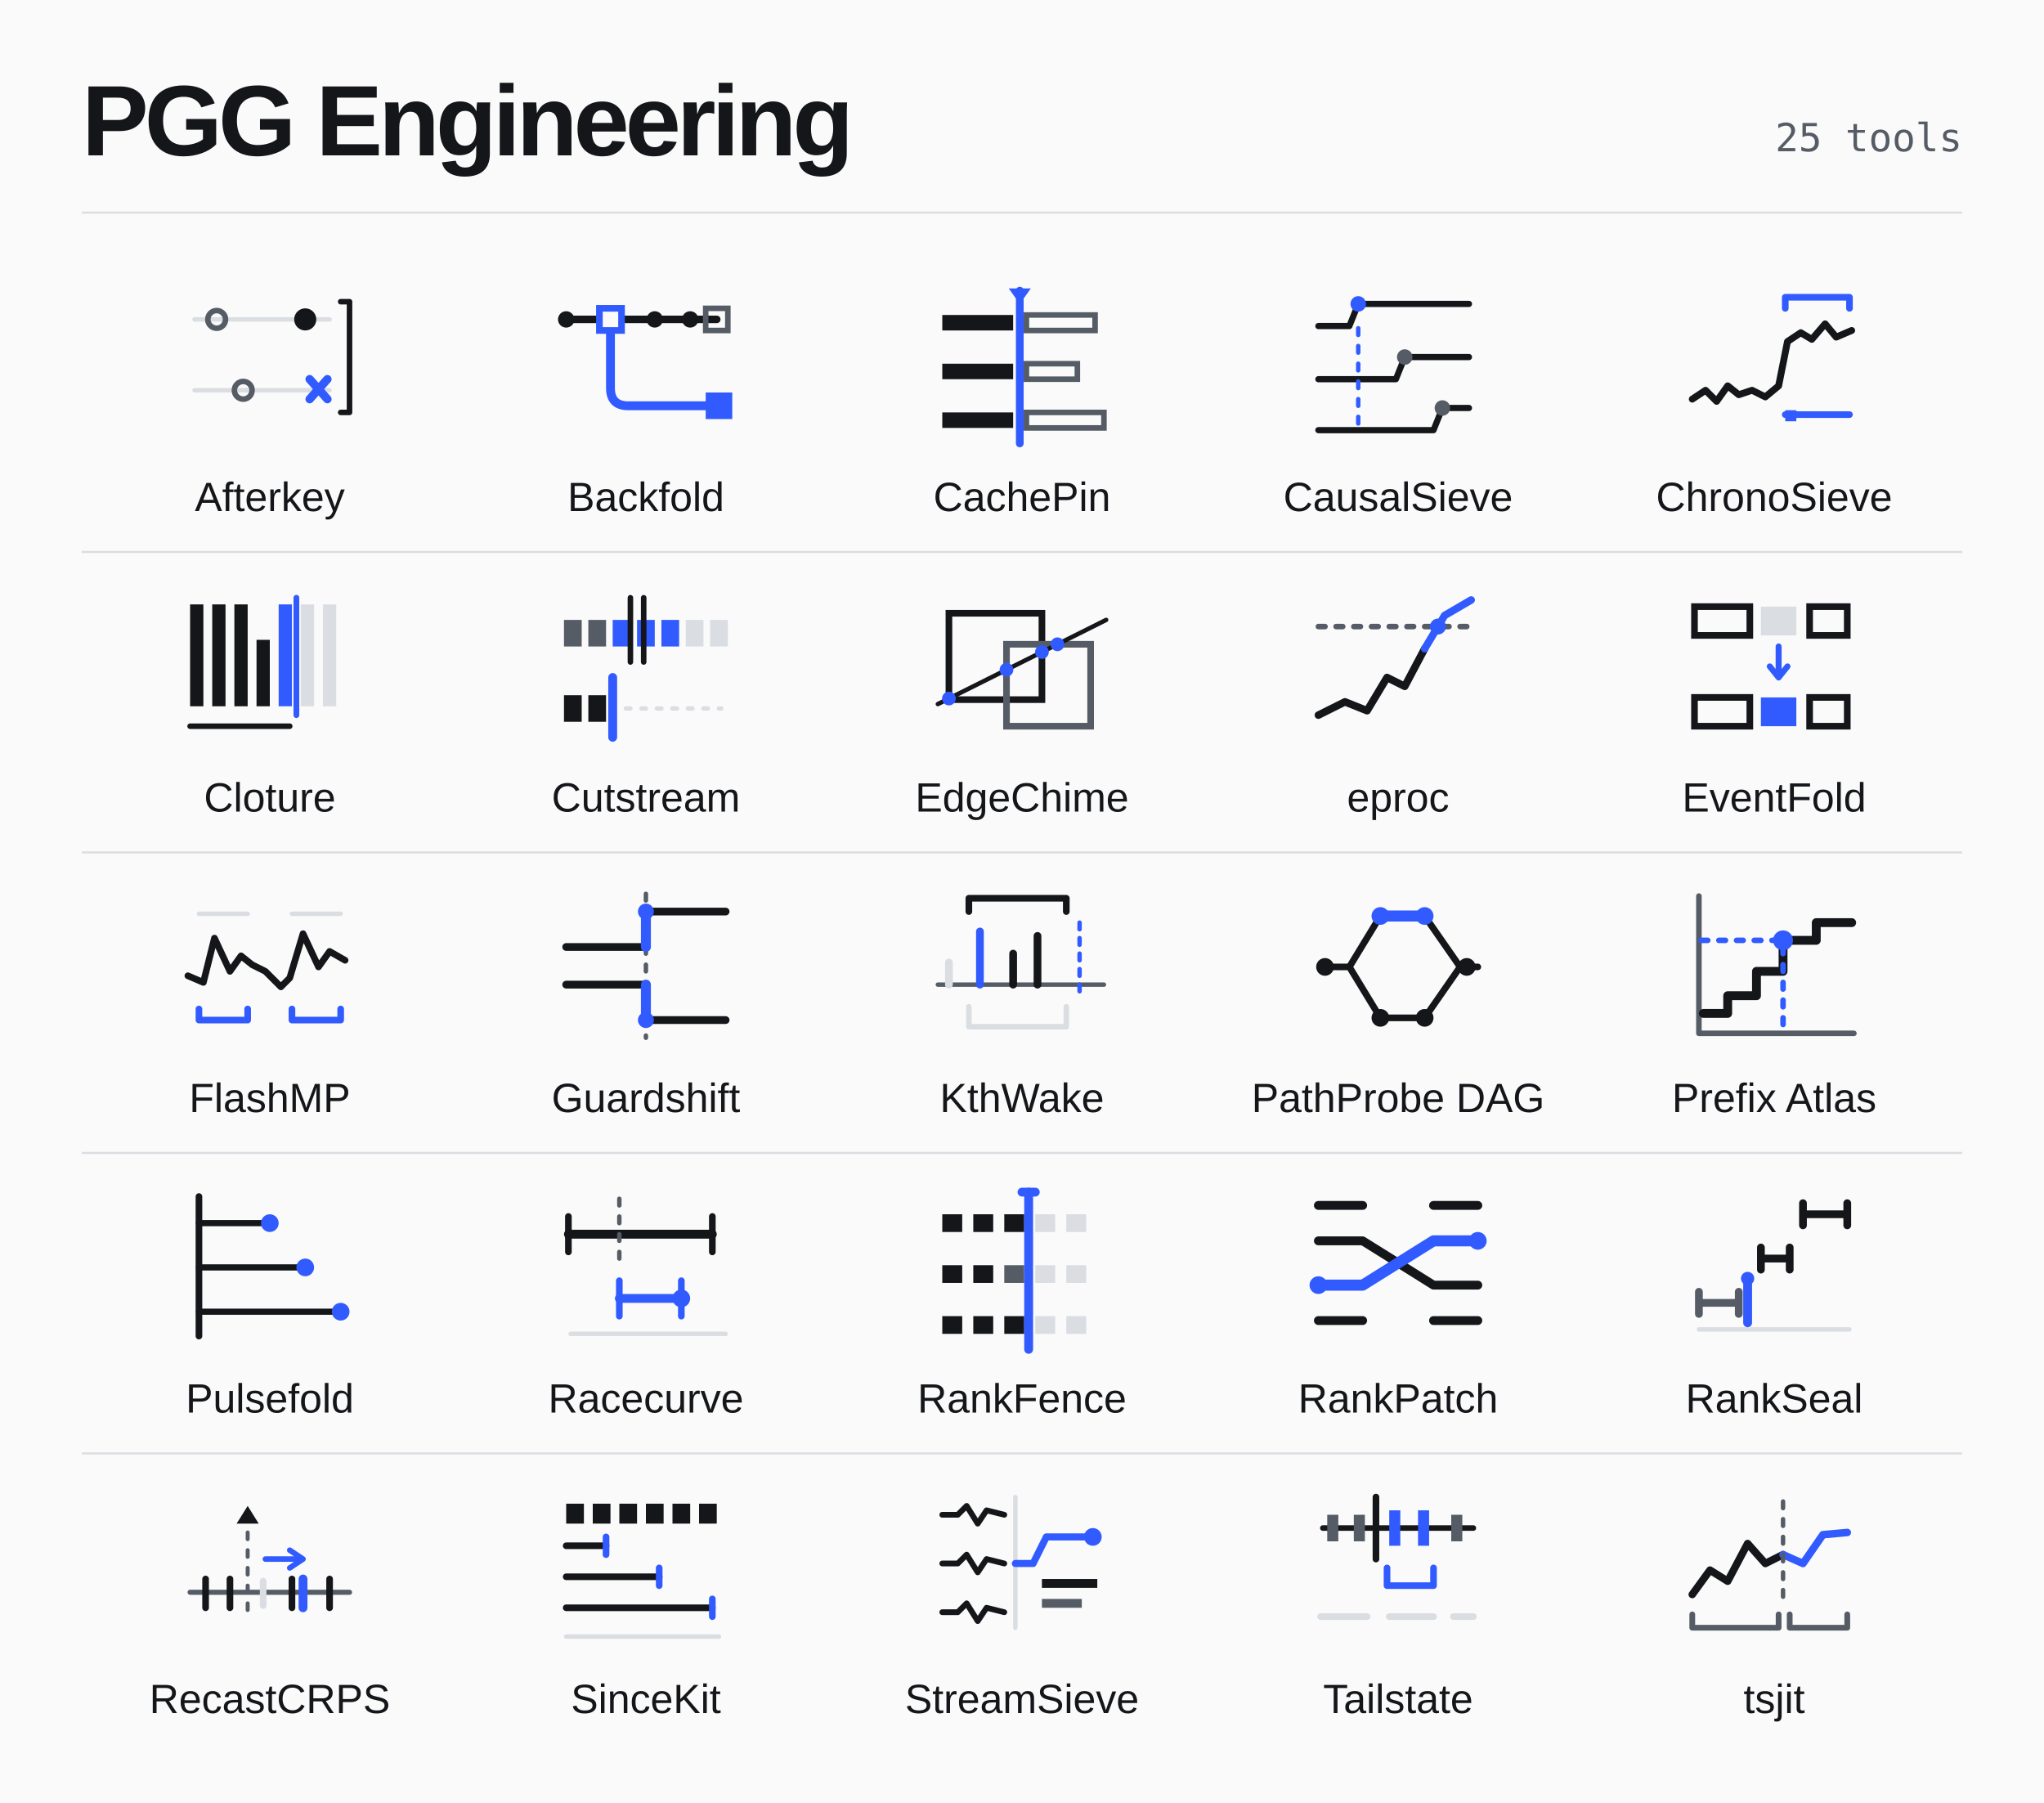
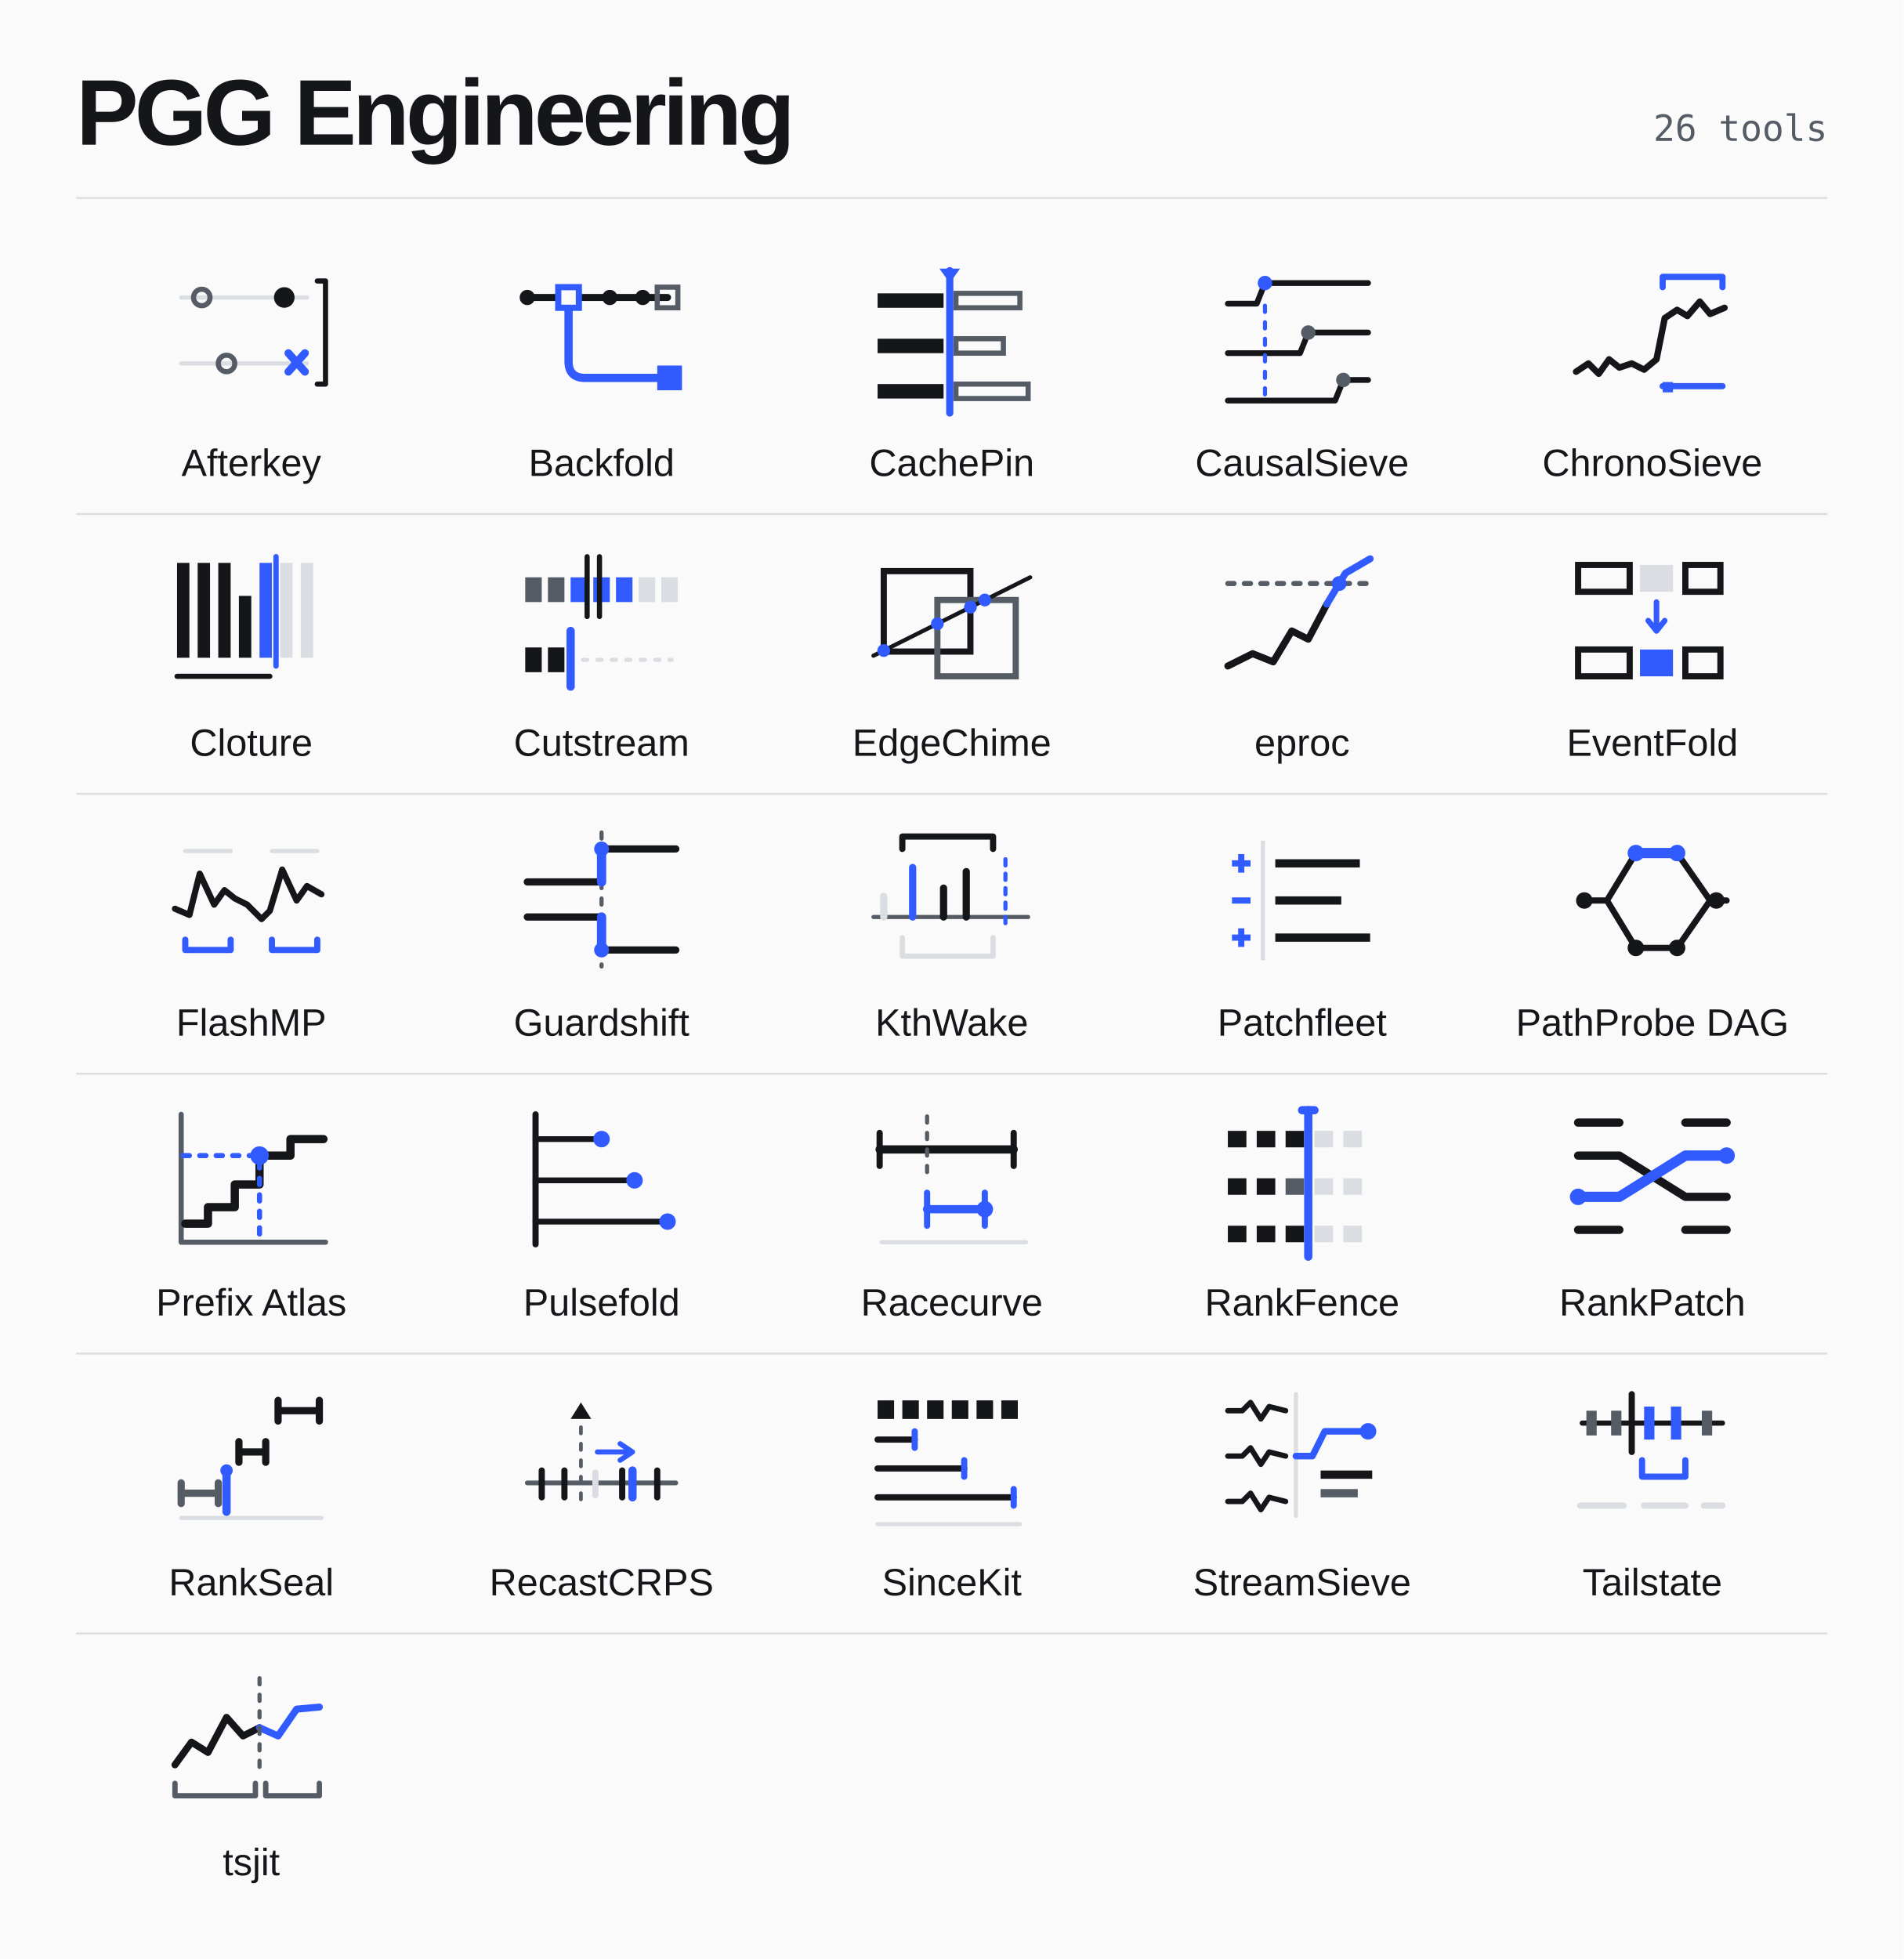
- <svg xmlns="http://www.w3.org/2000/svg" width="1000" height="882" viewBox="0 0 1000 882" role="img" aria-labelledby="title desc">
-   <rect width="1000" height="882" fill="#FAFAFA" />
+ <svg xmlns="http://www.w3.org/2000/svg" width="1000" height="1029" viewBox="0 0 1000 1029" role="img" aria-labelledby="title desc">
+   <rect width="1000" height="1029" fill="#FAFAFA" />
  <text x="40" y="76" font-size="49" font-family="'Instrument Sans', Arial, sans-serif" fill="#141619" font-weight="600" letter-spacing="-2">PGG Engineering</text>
-   <text x="960" y="74" font-size="19" font-family="'IBM Plex Mono', 'DejaVu Sans Mono', monospace" fill="#555C65" text-anchor="end">25 tools</text>
+   <text x="960" y="74" font-size="19" font-family="'IBM Plex Mono', 'DejaVu Sans Mono', monospace" fill="#555C65" text-anchor="end">26 tools</text>
  <path d="M40 104H960" stroke="#DADDE1" />
  <svg viewBox="0 0 96 96" role="img" x="80" y="127" width="104" height="104" aria-hidden="true">
    <path d="M14 27H75 M14 59H75" fill="none" stroke="#DADDE1" stroke-width="2" stroke-linejoin="round" stroke-linecap="round" />
    <circle cx="24" cy="27" r="4" fill="none" stroke="#555C65" stroke-width="2.5" />
    <circle cx="36" cy="59" r="4" fill="none" stroke="#555C65" stroke-width="2.5" />
    <circle cx="64" cy="27" r="5" fill="#141619" />
    <path d="M66 54l8 9m0-9-8 9" fill="none" stroke="#315BFF" stroke-width="3.8" stroke-linejoin="round" stroke-linecap="round" />
    <path d="M80 19H84V69H80" fill="none" stroke="#141619" stroke-width="2.5" stroke-linejoin="round" stroke-linecap="round" />
  </svg>
  <text x="132" y="250" font-size="20" font-family="'Instrument Sans', Arial, sans-serif" fill="#141619" font-weight="500" text-anchor="middle">Afterkey</text>
  <svg viewBox="0 0 96 96" role="img" x="264" y="127" width="104" height="104" aria-hidden="true">
    <path d="M12 27H80" fill="none" stroke="#141619" stroke-width="3.4" stroke-linejoin="round" stroke-linecap="round" />
    <circle cx="12" cy="27" r="3.7" fill="#141619" />
    <circle cx="52" cy="27" r="3.7" fill="#141619" />
    <circle cx="68" cy="27" r="3.7" fill="#141619" />
    <rect x="75" y="22" width="10" height="10" fill="none" stroke="#555C65" stroke-width="2.5" />
    <path d="M32 32V58Q32 66 40 66H76" fill="none" stroke="#315BFF" stroke-width="4" stroke-linejoin="round" stroke-linecap="round" />
    <rect x="27" y="22" width="10" height="10" fill="#FAFAFA" stroke="#315BFF" stroke-width="3" />
    <rect x="75" y="60" width="12" height="12" fill="#315BFF" />
  </svg>
  <text x="316" y="250" font-size="20" font-family="'Instrument Sans', Arial, sans-serif" fill="#141619" font-weight="500" text-anchor="middle">Backfold</text>
  <svg viewBox="0 0 96 96" role="img" x="448" y="127" width="104" height="104" aria-hidden="true">
    <rect x="12" y="25" width="32" height="7" fill="#141619" />
    <rect x="50" y="25" width="31" height="7" fill="none" stroke="#555C65" stroke-width="2.5" />
    <rect x="12" y="47" width="32" height="7" fill="#141619" />
    <rect x="50" y="47" width="23" height="7" fill="none" stroke="#555C65" stroke-width="2.5" />
    <rect x="12" y="69" width="32" height="7" fill="#141619" />
    <rect x="50" y="69" width="35" height="7" fill="none" stroke="#555C65" stroke-width="2.5" />
    <path d="M47 14V83" fill="none" stroke="#315BFF" stroke-width="3.5" stroke-linejoin="round" stroke-linecap="round" />
    <path d="M42 13h10l-5 7Z" fill="#315BFF" />
  </svg>
  <text x="500" y="250" font-size="20" font-family="'Instrument Sans', Arial, sans-serif" fill="#141619" font-weight="500" text-anchor="middle">CachePin</text>
  <svg viewBox="0 0 96 96" role="img" x="632" y="127" width="104" height="104" aria-hidden="true">
    <path d="M12 30H26l4 -10h50" fill="none" stroke="#141619" stroke-width="2.8" stroke-linejoin="round" stroke-linecap="round" />
    <circle cx="30" cy="20" r="3.5" fill="#315BFF" />
    <path d="M12 54H47l4 -10h29" fill="none" stroke="#141619" stroke-width="2.8" stroke-linejoin="round" stroke-linecap="round" />
    <circle cx="51" cy="44" r="3.5" fill="#555C65" />
    <path d="M12 77H64l4 -10h12" fill="none" stroke="#141619" stroke-width="2.8" stroke-linejoin="round" stroke-linecap="round" />
    <circle cx="68" cy="67" r="3.5" fill="#555C65" />
    <path d="M30 31V77" fill="none" stroke="#315BFF" stroke-width="2" stroke-linejoin="round" stroke-linecap="round" stroke-dasharray="3 5" />
  </svg>
  <text x="684" y="250" font-size="20" font-family="'Instrument Sans', Arial, sans-serif" fill="#141619" font-weight="500" text-anchor="middle">CausalSieve</text>
  <svg viewBox="0 0 96 96" role="img" x="816" y="127" width="104" height="104" aria-hidden="true">
    <path d="M11 63l6 -4 5 5 5 -7 5 4 6 -2 6 3 6 -5 4 -20 6 -4 5 3 6 -7 5 6 7 -3" fill="none" stroke="#141619" stroke-width="3.1" stroke-linejoin="round" stroke-linecap="round" />
    <path d="M53 22v-5h29v5" fill="none" stroke="#315BFF" stroke-width="3" stroke-linejoin="round" stroke-linecap="round" />
    <path d="M53 70h29" fill="none" stroke="#315BFF" stroke-width="3" stroke-linejoin="round" stroke-linecap="round" />
    <rect x="53" y="68" width="5" height="5" fill="#315BFF" />
  </svg>
  <text x="868" y="250" font-size="20" font-family="'Instrument Sans', Arial, sans-serif" fill="#141619" font-weight="500" text-anchor="middle">ChronoSieve</text>
  <path d="M40 270H960" stroke="#DADDE1" />
  <svg viewBox="0 0 96 96" role="img" x="80" y="274" width="104" height="104" aria-hidden="true">
    <rect x="12" y="20" width="6" height="46" fill="#141619" />
    <rect x="22" y="20" width="6" height="46" fill="#141619" />
    <rect x="32" y="20" width="6" height="46" fill="#141619" />
    <rect x="42" y="36" width="6" height="30" fill="#141619" />
    <rect x="52" y="20" width="6" height="46" fill="#315BFF" />
    <rect x="62" y="20" width="6" height="46" fill="#DADDE1" />
    <rect x="72" y="20" width="6" height="46" fill="#DADDE1" />
    <path d="M12 75H57" fill="none" stroke="#141619" stroke-width="2.5" stroke-linejoin="round" stroke-linecap="round" />
    <path d="M60 17v53" fill="none" stroke="#315BFF" stroke-width="2.6" stroke-linejoin="round" stroke-linecap="round" />
  </svg>
  <text x="132" y="397" font-size="20" font-family="'Instrument Sans', Arial, sans-serif" fill="#141619" font-weight="500" text-anchor="middle">Cloture</text>
  <svg viewBox="0 0 96 96" role="img" x="264" y="274" width="104" height="104" aria-hidden="true">
    <rect x="11" y="27" width="8" height="12" fill="#555C65" />
    <rect x="22" y="27" width="8" height="12" fill="#555C65" />
    <rect x="33" y="27" width="8" height="12" fill="#315BFF" />
    <rect x="44" y="27" width="8" height="12" fill="#315BFF" />
    <rect x="55" y="27" width="8" height="12" fill="#315BFF" />
    <rect x="66" y="27" width="8" height="12" fill="#DADDE1" />
    <rect x="77" y="27" width="8" height="12" fill="#DADDE1" />
    <path d="M41 17V46 M47 17V46" fill="none" stroke="#141619" stroke-width="2.5" stroke-linejoin="round" stroke-linecap="round" />
    <rect x="11" y="61" width="8" height="12" fill="#141619" />
    <rect x="22" y="61" width="8" height="12" fill="#141619" />
    <path d="M33 53V80" fill="none" stroke="#315BFF" stroke-width="4" stroke-linejoin="round" stroke-linecap="round" />
    <path d="M39 67H82" fill="none" stroke="#DADDE1" stroke-width="2" stroke-linejoin="round" stroke-linecap="round" stroke-dasharray="2 5" />
  </svg>
  <text x="316" y="397" font-size="20" font-family="'Instrument Sans', Arial, sans-serif" fill="#141619" font-weight="500" text-anchor="middle">Cutstream</text>
  <svg viewBox="0 0 96 96" role="img" x="448" y="274" width="104" height="104" aria-hidden="true">
    <rect x="15" y="24" width="42" height="39" fill="none" stroke="#141619" stroke-width="3" />
    <rect x="41" y="38" width="38" height="37" fill="none" stroke="#555C65" stroke-width="3" />
    <path d="M10 65L86 27" fill="none" stroke="#141619" stroke-width="2" stroke-linejoin="round" stroke-linecap="round" />
    <circle cx="15" cy="62.5" r="3.1" fill="#315BFF" />
    <circle cx="41" cy="49.5" r="3.1" fill="#315BFF" />
    <circle cx="57" cy="41.5" r="3.1" fill="#315BFF" />
    <circle cx="64" cy="38" r="3.1" fill="#315BFF" />
  </svg>
  <text x="500" y="397" font-size="20" font-family="'Instrument Sans', Arial, sans-serif" fill="#141619" font-weight="500" text-anchor="middle">EdgeChime</text>
  <svg viewBox="0 0 96 96" role="img" x="632" y="274" width="104" height="104" aria-hidden="true">
    <path d="M12 30H83" fill="none" stroke="#555C65" stroke-width="2.5" stroke-linejoin="round" stroke-linecap="round" stroke-dasharray="3 5" />
    <path d="M12 70l12 -6 10 4 9 -15 8 4 9 -17" fill="none" stroke="#141619" stroke-width="3.4" stroke-linejoin="round" stroke-linecap="round" />
    <path d="M60 40l9 -15 12 -7" fill="none" stroke="#315BFF" stroke-width="3.4" stroke-linejoin="round" stroke-linecap="round" />
    <circle cx="66" cy="30" r="3.6" fill="#315BFF" />
  </svg>
  <text x="684" y="397" font-size="20" font-family="'Instrument Sans', Arial, sans-serif" fill="#141619" font-weight="500" text-anchor="middle">eproc</text>
  <svg viewBox="0 0 96 96" role="img" x="816" y="274" width="104" height="104" aria-hidden="true">
    <rect x="12" y="21" width="25" height="13" fill="none" stroke="#141619" stroke-width="3" />
    <rect x="64" y="21" width="17" height="13" fill="none" stroke="#141619" stroke-width="3" />
    <rect x="12" y="62" width="25" height="13" fill="none" stroke="#141619" stroke-width="3" />
    <rect x="64" y="62" width="17" height="13" fill="none" stroke="#141619" stroke-width="3" />
    <rect x="42" y="21" width="16" height="13" fill="#DADDE1" />
    <rect x="42" y="62" width="16" height="13" fill="#315BFF" />
    <path d="M50 39v13m-4-4 4 5 4-5" fill="none" stroke="#315BFF" stroke-width="2.7" stroke-linejoin="round" stroke-linecap="round" />
  </svg>
  <text x="868" y="397" font-size="20" font-family="'Instrument Sans', Arial, sans-serif" fill="#141619" font-weight="500" text-anchor="middle">EventFold</text>
  <path d="M40 417H960" stroke="#DADDE1" />
  <svg viewBox="0 0 96 96" role="img" x="80" y="421" width="104" height="104" aria-hidden="true">
    <path d="M11 52l7 3 5 -20 7 15 5 -7 5 4 6 3 7 7 4 -4 6 -20 7 15 5 -7 7 4" fill="none" stroke="#141619" stroke-width="3" stroke-linejoin="round" stroke-linecap="round" />
    <path d="M16 67v5h22v-5 M58 67v5h22v-5" fill="none" stroke="#315BFF" stroke-width="3" stroke-linejoin="round" stroke-linecap="round" />
    <path d="M16 24h22 M58 24h22" fill="none" stroke="#DADDE1" stroke-width="2" stroke-linejoin="round" stroke-linecap="round" />
  </svg>
  <text x="132" y="544" font-size="20" font-family="'Instrument Sans', Arial, sans-serif" fill="#141619" font-weight="500" text-anchor="middle">FlashMP</text>
  <svg viewBox="0 0 96 96" role="img" x="264" y="421" width="104" height="104" aria-hidden="true">
    <path d="M48 15V80" fill="none" stroke="#555C65" stroke-width="2" stroke-linejoin="round" stroke-linecap="round" stroke-dasharray="3 5" />
    <path d="M12 39H48V23H84 M12 56H48V72H84" fill="none" stroke="#141619" stroke-width="3.5" stroke-linejoin="round" stroke-linecap="round" />
    <path d="M48 39V23 M48 56V72" fill="none" stroke="#315BFF" stroke-width="4.5" stroke-linejoin="round" stroke-linecap="round" />
    <circle cx="48" cy="23" r="3.6" fill="#315BFF" />
    <circle cx="48" cy="72" r="3.6" fill="#315BFF" />
  </svg>
  <text x="316" y="544" font-size="20" font-family="'Instrument Sans', Arial, sans-serif" fill="#141619" font-weight="500" text-anchor="middle">Guardshift</text>
  <svg viewBox="0 0 96 96" role="img" x="448" y="421" width="104" height="104" aria-hidden="true">
    <path d="M10 56H85" fill="none" stroke="#555C65" stroke-width="2" stroke-linejoin="round" stroke-linecap="round" />
    <path d="M15 56v-10" fill="none" stroke="#DADDE1" stroke-width="3.5" stroke-linejoin="round" stroke-linecap="round" />
    <path d="M29 56v-24" fill="none" stroke="#315BFF" stroke-width="3.5" stroke-linejoin="round" stroke-linecap="round" />
    <path d="M44 56v-14" fill="none" stroke="#141619" stroke-width="3.5" stroke-linejoin="round" stroke-linecap="round" />
    <path d="M55 56v-22" fill="none" stroke="#141619" stroke-width="3.5" stroke-linejoin="round" stroke-linecap="round" />
    <path d="M24 23V17H68V23" fill="none" stroke="#141619" stroke-width="3" stroke-linejoin="round" stroke-linecap="round" />
    <path d="M24 66v9h44v-9" fill="none" stroke="#DADDE1" stroke-width="2.5" stroke-linejoin="round" stroke-linecap="round" />
    <path d="M74 28V61" fill="none" stroke="#315BFF" stroke-width="2" stroke-linejoin="round" stroke-linecap="round" stroke-dasharray="3 4" />
  </svg>
  <text x="500" y="544" font-size="20" font-family="'Instrument Sans', Arial, sans-serif" fill="#141619" font-weight="500" text-anchor="middle">KthWake</text>
  <svg viewBox="0 0 96 96" role="img" x="632" y="421" width="104" height="104" aria-hidden="true">
+     <path d="M14 30h9m-4.5-4.5v9M14 48h9M14 66h9m-4.5-4.5v9" fill="none" stroke="#315BFF" stroke-width="3" />
+     <path d="M35 30h41M35 48h32M35 66h46" fill="none" stroke="#141619" stroke-width="4" />
+     <path d="M29 19v58" fill="none" stroke="#DADDE1" stroke-width="2" />
+   </svg>
+   <text x="684" y="544" font-size="20" font-family="'Instrument Sans', Arial, sans-serif" fill="#141619" font-weight="500" text-anchor="middle">Patchfleet</text>
+   <svg viewBox="0 0 96 96" role="img" x="816" y="421" width="104" height="104" aria-hidden="true">
    <path d="M15 48H26L40 25H60L76 48 M26 48L40 71H60L76 48H84" fill="none" stroke="#141619" stroke-width="3" stroke-linejoin="round" stroke-linecap="round" />
    <path d="M40 25H60" fill="none" stroke="#315BFF" stroke-width="5" stroke-linejoin="round" stroke-linecap="round" />
    <circle cx="15" cy="48" r="4" fill="#141619" />
    <circle cx="40" cy="25" r="4" fill="#315BFF" />
    <circle cx="60" cy="25" r="4" fill="#315BFF" />
    <circle cx="40" cy="71" r="4" fill="#141619" />
    <circle cx="60" cy="71" r="4" fill="#141619" />
    <circle cx="79" cy="48" r="4" fill="#141619" />
  </svg>
-   <text x="684" y="544" font-size="20" font-family="'Instrument Sans', Arial, sans-serif" fill="#141619" font-weight="500" text-anchor="middle">PathProbe DAG</text>
-   <svg viewBox="0 0 96 96" role="img" x="816" y="421" width="104" height="104" aria-hidden="true">
+   <text x="868" y="544" font-size="20" font-family="'Instrument Sans', Arial, sans-serif" fill="#141619" font-weight="500" text-anchor="middle">PathProbe DAG</text>
+   <path d="M40 564H960" stroke="#DADDE1" />
+   <svg viewBox="0 0 96 96" role="img" x="80" y="568" width="104" height="104" aria-hidden="true">
    <path d="M14 16V78H84" fill="none" stroke="#555C65" stroke-width="2.5" stroke-linejoin="round" stroke-linecap="round" />
    <path d="M16 69H27V61H40V50H52V36H67V28H83" fill="none" stroke="#141619" stroke-width="4" stroke-linejoin="round" stroke-linecap="round" />
    <path d="M15 36H52V77" fill="none" stroke="#315BFF" stroke-width="2.5" stroke-linejoin="round" stroke-linecap="round" stroke-dasharray="3 5" />
    <circle cx="52" cy="36" r="4.5" fill="#315BFF" />
  </svg>
-   <text x="868" y="544" font-size="20" font-family="'Instrument Sans', Arial, sans-serif" fill="#141619" font-weight="500" text-anchor="middle">Prefix Atlas</text>
-   <path d="M40 564H960" stroke="#DADDE1" />
-   <svg viewBox="0 0 96 96" role="img" x="80" y="568" width="104" height="104" aria-hidden="true">
+   <text x="132" y="691" font-size="20" font-family="'Instrument Sans', Arial, sans-serif" fill="#141619" font-weight="500" text-anchor="middle">Prefix Atlas</text>
+   <svg viewBox="0 0 96 96" role="img" x="264" y="568" width="104" height="104" aria-hidden="true">
    <path d="M16 16V79" fill="none" stroke="#141619" stroke-width="3" stroke-linejoin="round" stroke-linecap="round" />
    <path d="M16 28H48" fill="none" stroke="#141619" stroke-width="2.8" stroke-linejoin="round" stroke-linecap="round" />
    <circle cx="48" cy="28" r="4" fill="#315BFF" />
    <path d="M16 48H64" fill="none" stroke="#141619" stroke-width="2.8" stroke-linejoin="round" stroke-linecap="round" />
    <circle cx="64" cy="48" r="4" fill="#315BFF" />
    <path d="M16 68H80" fill="none" stroke="#141619" stroke-width="2.8" stroke-linejoin="round" stroke-linecap="round" />
    <circle cx="80" cy="68" r="4" fill="#315BFF" />
  </svg>
-   <text x="132" y="691" font-size="20" font-family="'Instrument Sans', Arial, sans-serif" fill="#141619" font-weight="500" text-anchor="middle">Pulsefold</text>
-   <svg viewBox="0 0 96 96" role="img" x="264" y="568" width="104" height="104" aria-hidden="true">
+   <text x="316" y="691" font-size="20" font-family="'Instrument Sans', Arial, sans-serif" fill="#141619" font-weight="500" text-anchor="middle">Pulsefold</text>
+   <svg viewBox="0 0 96 96" role="img" x="448" y="568" width="104" height="104" aria-hidden="true">
    <path d="M13 33H78" fill="none" stroke="#141619" stroke-width="4" stroke-linejoin="round" stroke-linecap="round" />
    <path d="M36 62H64" fill="none" stroke="#315BFF" stroke-width="4" stroke-linejoin="round" stroke-linecap="round" />
    <path d="M13 25v16 M78 25v16" fill="none" stroke="#141619" stroke-width="3" stroke-linejoin="round" stroke-linecap="round" />
    <path d="M36 54v16 M64 54v16" fill="none" stroke="#315BFF" stroke-width="3" stroke-linejoin="round" stroke-linecap="round" />
    <path d="M14 78H84" fill="none" stroke="#DADDE1" stroke-width="2" stroke-linejoin="round" stroke-linecap="round" />
    <path d="M36 17V48" fill="none" stroke="#555C65" stroke-width="2" stroke-linejoin="round" stroke-linecap="round" stroke-dasharray="3 5" />
    <circle cx="64" cy="62" r="4" fill="#315BFF" />
  </svg>
-   <text x="316" y="691" font-size="20" font-family="'Instrument Sans', Arial, sans-serif" fill="#141619" font-weight="500" text-anchor="middle">Racecurve</text>
-   <svg viewBox="0 0 96 96" role="img" x="448" y="568" width="104" height="104" aria-hidden="true">
+   <text x="500" y="691" font-size="20" font-family="'Instrument Sans', Arial, sans-serif" fill="#141619" font-weight="500" text-anchor="middle">Racecurve</text>
+   <svg viewBox="0 0 96 96" role="img" x="632" y="568" width="104" height="104" aria-hidden="true">
    <rect x="12" y="24" width="9" height="8" fill="#141619" />
    <rect x="26" y="24" width="9" height="8" fill="#141619" />
    <rect x="40" y="24" width="9" height="8" fill="#141619" />
    <rect x="54" y="24" width="9" height="8" fill="#DADDE1" />
    <rect x="68" y="24" width="9" height="8" fill="#DADDE1" />
    <rect x="12" y="47" width="9" height="8" fill="#141619" />
    <rect x="26" y="47" width="9" height="8" fill="#141619" />
    <rect x="40" y="47" width="9" height="8" fill="#555C65" />
    <rect x="54" y="47" width="9" height="8" fill="#DADDE1" />
    <rect x="68" y="47" width="9" height="8" fill="#DADDE1" />
    <rect x="12" y="70" width="9" height="8" fill="#141619" />
    <rect x="26" y="70" width="9" height="8" fill="#141619" />
    <rect x="40" y="70" width="9" height="8" fill="#141619" />
    <rect x="54" y="70" width="9" height="8" fill="#DADDE1" />
    <rect x="68" y="70" width="9" height="8" fill="#DADDE1" />
    <path d="M51 14V85" fill="none" stroke="#315BFF" stroke-width="4" stroke-linejoin="round" stroke-linecap="round" />
    <path d="M48 14h6" fill="none" stroke="#315BFF" stroke-width="4" stroke-linejoin="round" stroke-linecap="round" />
  </svg>
-   <text x="500" y="691" font-size="20" font-family="'Instrument Sans', Arial, sans-serif" fill="#141619" font-weight="500" text-anchor="middle">RankFence</text>
-   <svg viewBox="0 0 96 96" role="img" x="632" y="568" width="104" height="104" aria-hidden="true">
+   <text x="684" y="691" font-size="20" font-family="'Instrument Sans', Arial, sans-serif" fill="#141619" font-weight="500" text-anchor="middle">RankFence</text>
+   <svg viewBox="0 0 96 96" role="img" x="816" y="568" width="104" height="104" aria-hidden="true">
    <path d="M12 20H32 M64 20H84" fill="none" stroke="#141619" stroke-width="4" stroke-linejoin="round" stroke-linecap="round" />
    <path d="M12 72H32 M64 72H84" fill="none" stroke="#141619" stroke-width="4" stroke-linejoin="round" stroke-linecap="round" />
    <path d="M12 36H32L64 56H84" fill="none" stroke="#141619" stroke-width="4" stroke-linejoin="round" stroke-linecap="round" />
    <path d="M12 56H32L64 36H84" fill="none" stroke="#315BFF" stroke-width="5" stroke-linejoin="round" stroke-linecap="round" />
    <circle cx="12" cy="56" r="4" fill="#315BFF" />
    <circle cx="84" cy="36" r="4" fill="#315BFF" />
  </svg>
-   <text x="684" y="691" font-size="20" font-family="'Instrument Sans', Arial, sans-serif" fill="#141619" font-weight="500" text-anchor="middle">RankPatch</text>
-   <svg viewBox="0 0 96 96" role="img" x="816" y="568" width="104" height="104" aria-hidden="true">
+   <text x="868" y="691" font-size="20" font-family="'Instrument Sans', Arial, sans-serif" fill="#141619" font-weight="500" text-anchor="middle">RankPatch</text>
+   <path d="M40 711H960" stroke="#DADDE1" />
+   <svg viewBox="0 0 96 96" role="img" x="80" y="715" width="104" height="104" aria-hidden="true">
    <path d="M14 76H82" fill="none" stroke="#DADDE1" stroke-width="2" stroke-linejoin="round" stroke-linecap="round" />
    <path d="M61 24H81 M61 19v10 M81 19v10" fill="none" stroke="#141619" stroke-width="3.5" stroke-linejoin="round" stroke-linecap="round" />
    <path d="M42 44H55 M42 39v10 M55 39v10" fill="none" stroke="#141619" stroke-width="3.5" stroke-linejoin="round" stroke-linecap="round" />
    <path d="M14 64H32 M14 59v10 M32 59v10" fill="none" stroke="#555C65" stroke-width="3.5" stroke-linejoin="round" stroke-linecap="round" />
    <path d="M36 53v20" fill="none" stroke="#315BFF" stroke-width="4" stroke-linejoin="round" stroke-linecap="round" />
    <circle cx="36" cy="53" r="3" fill="#315BFF" />
  </svg>
-   <text x="868" y="691" font-size="20" font-family="'Instrument Sans', Arial, sans-serif" fill="#141619" font-weight="500" text-anchor="middle">RankSeal</text>
-   <path d="M40 711H960" stroke="#DADDE1" />
-   <svg viewBox="0 0 96 96" role="img" x="80" y="715" width="104" height="104" aria-hidden="true">
+   <text x="132" y="838" font-size="20" font-family="'Instrument Sans', Arial, sans-serif" fill="#141619" font-weight="500" text-anchor="middle">RankSeal</text>
+   <svg viewBox="0 0 96 96" role="img" x="264" y="715" width="104" height="104" aria-hidden="true">
    <path d="M12 59H84" fill="none" stroke="#555C65" stroke-width="2.3" stroke-linejoin="round" stroke-linecap="round" />
    <path d="M19 53v13" fill="none" stroke="#141619" stroke-width="3" stroke-linejoin="round" stroke-linecap="round" />
    <path d="M30 53v13" fill="none" stroke="#141619" stroke-width="3" stroke-linejoin="round" stroke-linecap="round" />
    <path d="M58 53v13" fill="none" stroke="#141619" stroke-width="3" stroke-linejoin="round" stroke-linecap="round" />
    <path d="M75 53v13" fill="none" stroke="#141619" stroke-width="3" stroke-linejoin="round" stroke-linecap="round" />
    <path d="M45 54v11" fill="none" stroke="#DADDE1" stroke-width="3" stroke-linejoin="round" stroke-linecap="round" />
    <path d="M46 44h16m-5-4 6 4-6 4" fill="none" stroke="#315BFF" stroke-width="2.5" stroke-linejoin="round" stroke-linecap="round" />
    <path d="M63 53v13" fill="none" stroke="#315BFF" stroke-width="4" stroke-linejoin="round" stroke-linecap="round" />
    <path d="M38 20l5 8H33Z" fill="#141619" />
    <path d="M38 32v35" fill="none" stroke="#555C65" stroke-width="1.8" stroke-linejoin="round" stroke-linecap="round" stroke-dasharray="3 5" />
  </svg>
-   <text x="132" y="838" font-size="20" font-family="'Instrument Sans', Arial, sans-serif" fill="#141619" font-weight="500" text-anchor="middle">RecastCRPS</text>
-   <svg viewBox="0 0 96 96" role="img" x="264" y="715" width="104" height="104" aria-hidden="true">
+   <text x="316" y="838" font-size="20" font-family="'Instrument Sans', Arial, sans-serif" fill="#141619" font-weight="500" text-anchor="middle">RecastCRPS</text>
+   <svg viewBox="0 0 96 96" role="img" x="448" y="715" width="104" height="104" aria-hidden="true">
    <rect x="12" y="19" width="8" height="9" fill="#141619" />
    <rect x="24" y="19" width="8" height="9" fill="#141619" />
    <rect x="36" y="19" width="8" height="9" fill="#141619" />
    <rect x="48" y="19" width="8" height="9" fill="#141619" />
    <rect x="60" y="19" width="8" height="9" fill="#141619" />
    <rect x="72" y="19" width="8" height="9" fill="#141619" />
    <path d="M12 38H30" fill="none" stroke="#141619" stroke-width="3" stroke-linejoin="round" stroke-linecap="round" />
    <path d="M30 34v8" fill="none" stroke="#315BFF" stroke-width="3" stroke-linejoin="round" stroke-linecap="round" />
    <path d="M12 52H54" fill="none" stroke="#141619" stroke-width="3" stroke-linejoin="round" stroke-linecap="round" />
    <path d="M54 48v8" fill="none" stroke="#315BFF" stroke-width="3" stroke-linejoin="round" stroke-linecap="round" />
    <path d="M12 66H78" fill="none" stroke="#141619" stroke-width="3" stroke-linejoin="round" stroke-linecap="round" />
    <path d="M78 62v8" fill="none" stroke="#315BFF" stroke-width="3" stroke-linejoin="round" stroke-linecap="round" />
    <path d="M12 79H81" fill="none" stroke="#DADDE1" stroke-width="2" stroke-linejoin="round" stroke-linecap="round" />
  </svg>
-   <text x="316" y="838" font-size="20" font-family="'Instrument Sans', Arial, sans-serif" fill="#141619" font-weight="500" text-anchor="middle">SinceKit</text>
-   <svg viewBox="0 0 96 96" role="img" x="448" y="715" width="104" height="104" aria-hidden="true">
+   <text x="500" y="838" font-size="20" font-family="'Instrument Sans', Arial, sans-serif" fill="#141619" font-weight="500" text-anchor="middle">SinceKit</text>
+   <svg viewBox="0 0 96 96" role="img" x="632" y="715" width="104" height="104" aria-hidden="true">
    <path d="M12 24h7l4 -4 5 8 4 -6 8 2" fill="none" stroke="#141619" stroke-width="2.6" stroke-linejoin="round" stroke-linecap="round" />
    <path d="M12 46h7l4 -4 5 8 4 -6 8 2" fill="none" stroke="#141619" stroke-width="2.6" stroke-linejoin="round" stroke-linecap="round" />
    <path d="M12 68h7l4 -4 5 8 4 -6 8 2" fill="none" stroke="#141619" stroke-width="2.6" stroke-linejoin="round" stroke-linecap="round" />
    <path d="M45 16v59" fill="none" stroke="#DADDE1" stroke-width="2" stroke-linejoin="round" stroke-linecap="round" />
    <path d="M45 46h8l6-12h21" fill="none" stroke="#315BFF" stroke-width="3.2" stroke-linejoin="round" stroke-linecap="round" />
    <rect x="57" y="53" width="25" height="4" fill="#141619" />
    <rect x="57" y="62" width="18" height="4" fill="#555C65" />
    <circle cx="80" cy="34" r="4" fill="#315BFF" />
  </svg>
-   <text x="500" y="838" font-size="20" font-family="'Instrument Sans', Arial, sans-serif" fill="#141619" font-weight="500" text-anchor="middle">StreamSieve</text>
-   <svg viewBox="0 0 96 96" role="img" x="632" y="715" width="104" height="104" aria-hidden="true">
+   <text x="684" y="838" font-size="20" font-family="'Instrument Sans', Arial, sans-serif" fill="#141619" font-weight="500" text-anchor="middle">StreamSieve</text>
+   <svg viewBox="0 0 96 96" role="img" x="816" y="715" width="104" height="104" aria-hidden="true">
    <path d="M14 30H82" fill="none" stroke="#141619" stroke-width="2.5" stroke-linejoin="round" stroke-linecap="round" />
    <rect x="16" y="24" width="5" height="12" fill="#555C65" />
    <rect x="28" y="24" width="5" height="12" fill="#555C65" />
    <rect x="44" y="22" width="5" height="16" fill="#315BFF" />
    <rect x="57" y="22" width="5" height="16" fill="#315BFF" />
    <rect x="72" y="24" width="5" height="12" fill="#555C65" />
    <path d="M38 16V44" fill="none" stroke="#141619" stroke-width="3" stroke-linejoin="round" stroke-linecap="round" />
    <path d="M43 48v8h21v-8" fill="none" stroke="#315BFF" stroke-width="3" stroke-linejoin="round" stroke-linecap="round" />
    <path d="M13 70H34 M44 70H64 M73 70H82" fill="none" stroke="#DADDE1" stroke-width="3" stroke-linejoin="round" stroke-linecap="round" />
  </svg>
-   <text x="684" y="838" font-size="20" font-family="'Instrument Sans', Arial, sans-serif" fill="#141619" font-weight="500" text-anchor="middle">Tailstate</text>
-   <svg viewBox="0 0 96 96" role="img" x="816" y="715" width="104" height="104" aria-hidden="true">
+   <text x="868" y="838" font-size="20" font-family="'Instrument Sans', Arial, sans-serif" fill="#141619" font-weight="500" text-anchor="middle">Tailstate</text>
+   <path d="M40 858H960" stroke="#DADDE1" />
+   <svg viewBox="0 0 96 96" role="img" x="80" y="862" width="104" height="104" aria-hidden="true">
    <path d="M11 60l8 -11 8 5 9 -17 8 9 8 -4" fill="none" stroke="#141619" stroke-width="3.4" stroke-linejoin="round" stroke-linecap="round" />
    <path d="M52 42l9 4 9 -13 11 -1" fill="none" stroke="#315BFF" stroke-width="3.4" stroke-linejoin="round" stroke-linecap="round" />
    <path d="M52 18v46" fill="none" stroke="#555C65" stroke-width="2" stroke-linejoin="round" stroke-linecap="round" stroke-dasharray="3 5" />
    <path d="M11 69v6h39v-6 M55 69v6h26v-6" fill="none" stroke="#555C65" stroke-width="2.6" stroke-linejoin="round" stroke-linecap="round" />
  </svg>
-   <text x="868" y="838" font-size="20" font-family="'Instrument Sans', Arial, sans-serif" fill="#141619" font-weight="500" text-anchor="middle">tsjit</text>
+   <text x="132" y="985" font-size="20" font-family="'Instrument Sans', Arial, sans-serif" fill="#141619" font-weight="500" text-anchor="middle">tsjit</text>
</svg>
